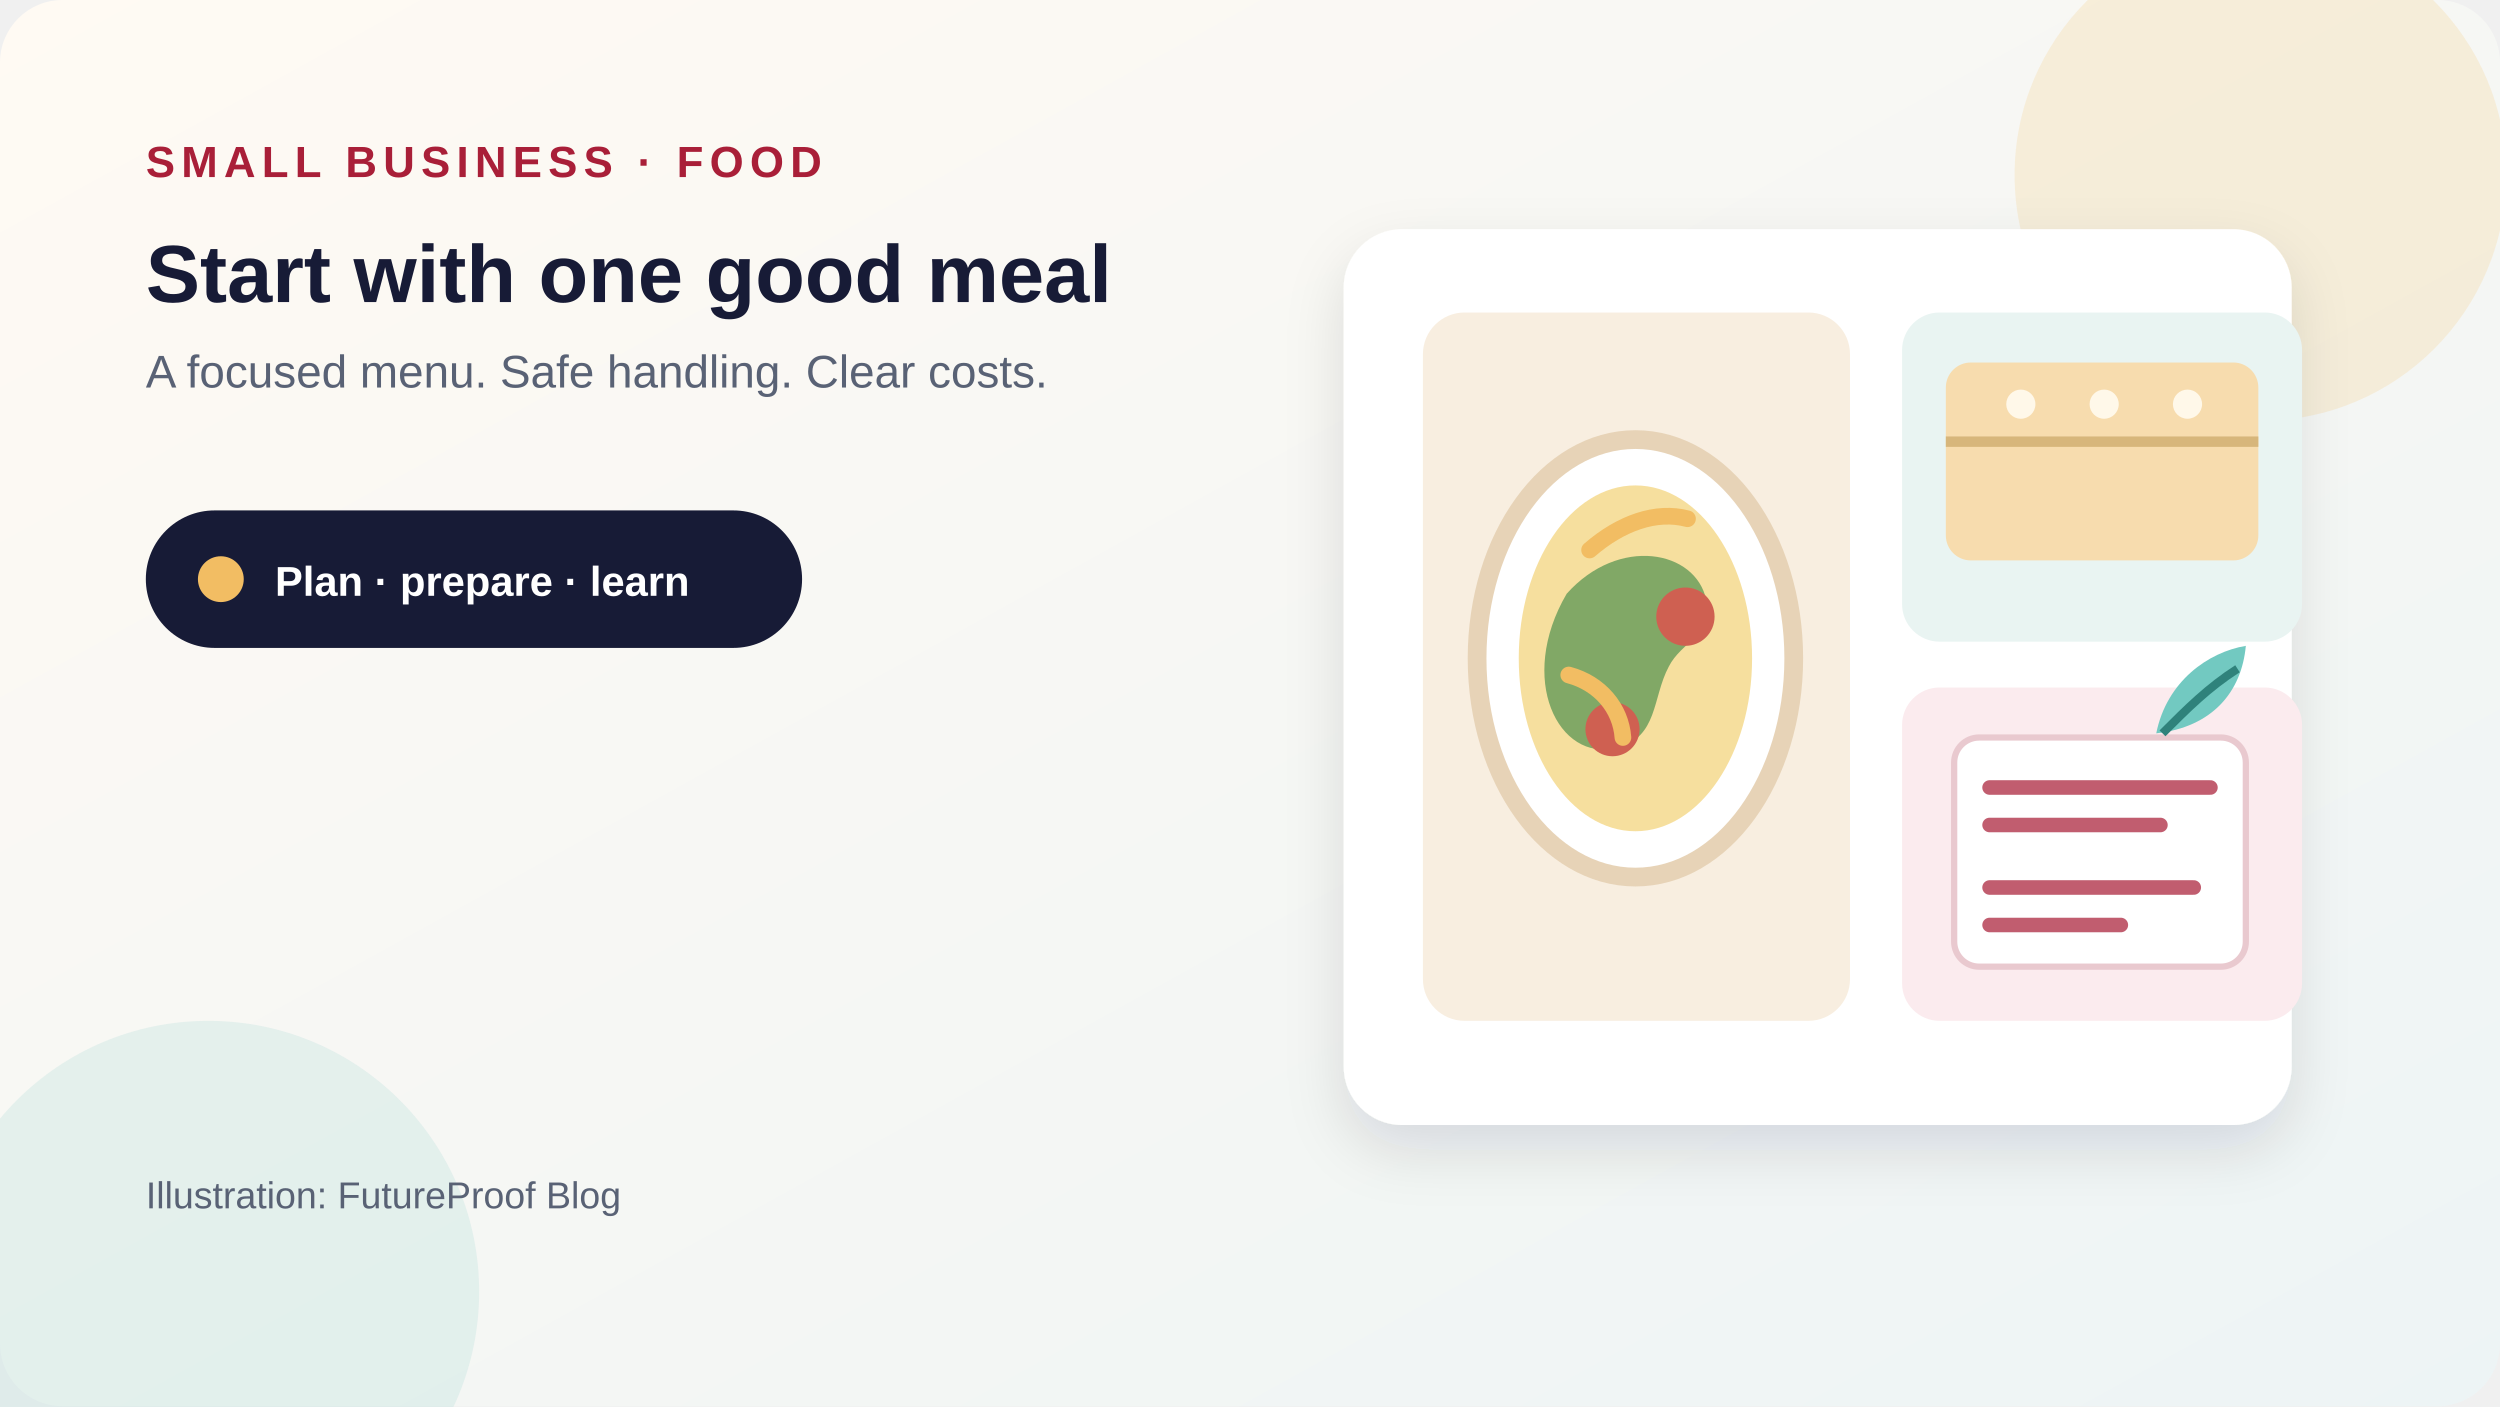
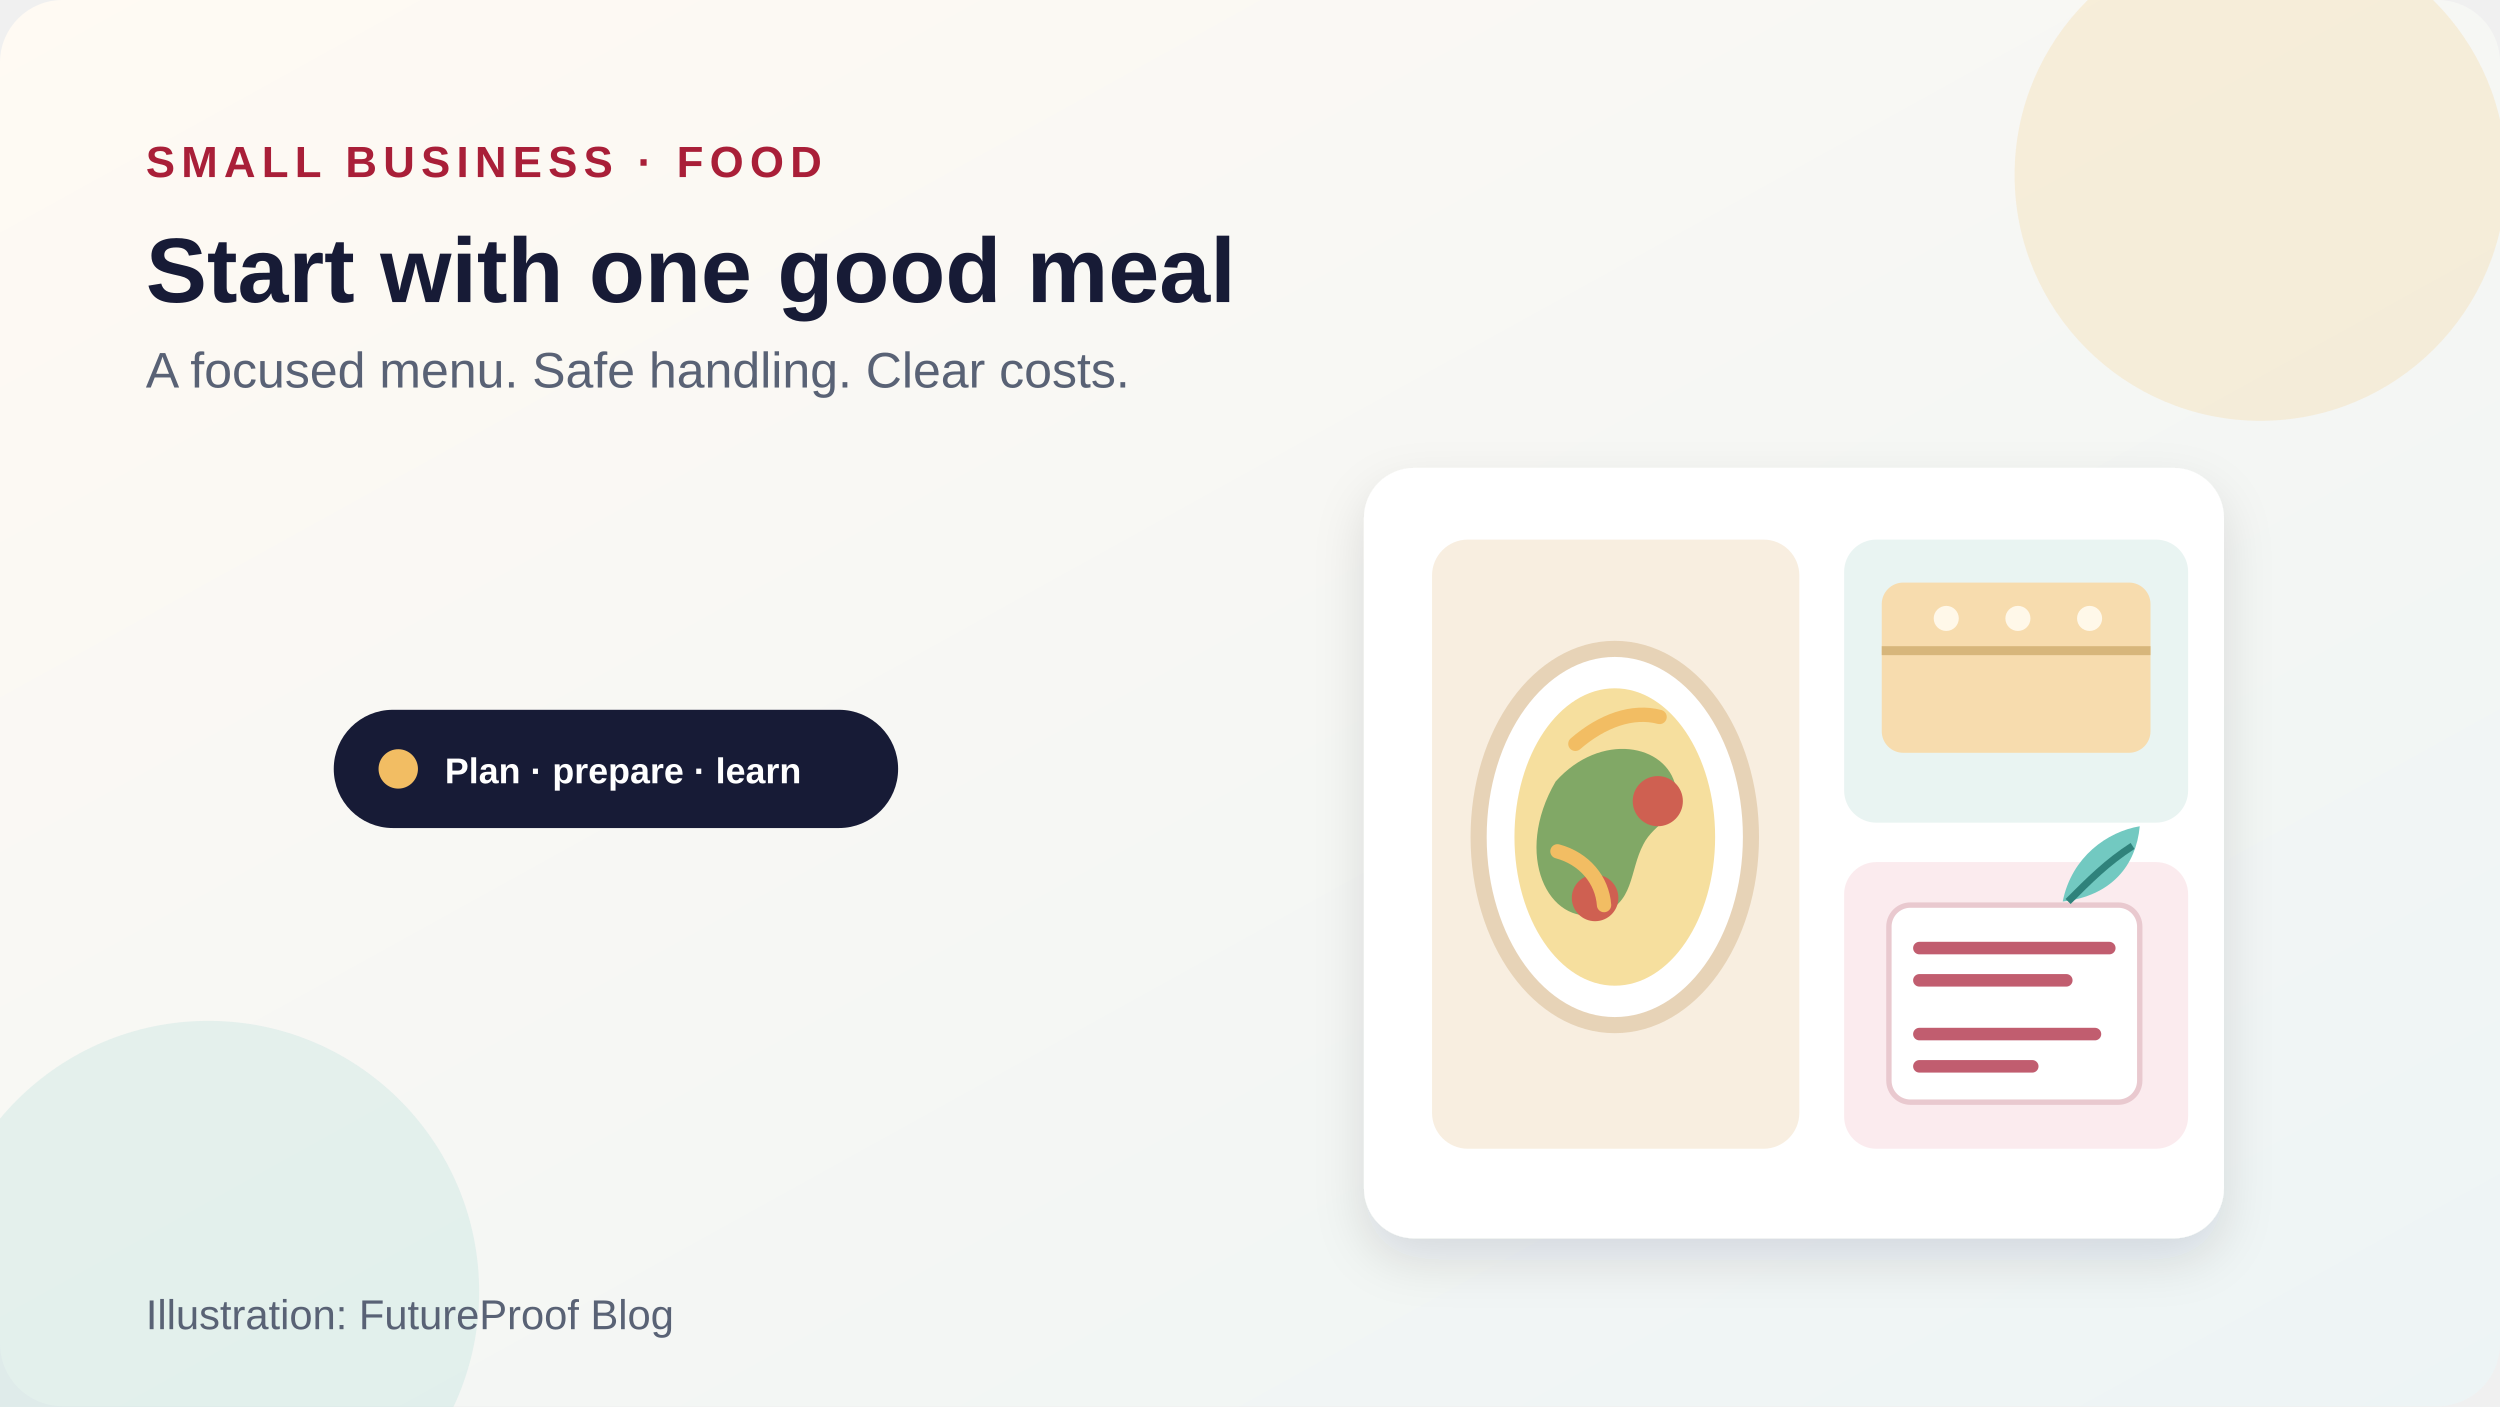
<svg xmlns="http://www.w3.org/2000/svg" width="1200" height="675" viewBox="0 0 1200 675" role="img" aria-labelledby="title desc">
  <defs>
    <linearGradient id="bg" x1="0" y1="0" x2="1" y2="1">
      <stop stop-color="#fffaf3" />
      <stop offset="1" stop-color="#edf4f5" />
    </linearGradient>
    <linearGradient id="accent" x1="0" y1="0" x2="1" y2="1">
      <stop stop-color="#a91f38" />
      <stop offset="1" stop-color="#d55766" />
    </linearGradient>
    <filter id="shadow" x="-20%" y="-20%" width="140%" height="150%">
      <feDropShadow dx="0" dy="12" stdDeviation="14" flood-color="#171b36" flood-opacity=".12" />
    </filter>
  </defs>
  <rect width="1200" height="675" rx="30" fill="url(#bg)" />
  <circle cx="1085" cy="84" r="118" fill="#f5dcae" opacity=".38" />
  <circle cx="100" cy="620" r="130" fill="#bbdfdc" opacity=".32" />
  <text x="70" y="85" font-family="Arial,sans-serif" font-size="21" font-weight="700" letter-spacing="3" fill="#a91f38">SMALL BUSINESS · FOOD</text>
-   <text x="70" y="145" font-family="Arial,sans-serif" font-size="39" font-weight="700" fill="#171b36">Start with one good meal</text>
-   <text x="70" y="186" font-family="Arial,sans-serif" font-size="22" fill="#596275">A focused menu. Safe handling. Clear costs.</text>
-   <rect x="645" y="110" width="455" height="430" rx="28" fill="#fff" filter="url(#shadow)" />
-   <rect x="683" y="150" width="205" height="340" rx="20" fill="#f8eee0" />
-   <rect x="913" y="150" width="192" height="158" rx="18" fill="#e9f4f2" />
-   <rect x="913" y="330" width="192" height="160" rx="18" fill="#fbebee" />
-   <ellipse cx="785" cy="316" rx="76" ry="105" fill="#fff" stroke="#e7d3b7" stroke-width="9" />
-   <ellipse cx="785" cy="316" rx="56" ry="83" fill="#f6df9e" />
-   <path d="M752 285c25-28 62-21 67 3 3 17-12 20-18 32-8 15-5 34-25 39-28 7-48-33-24-74Z" fill="#81a866" />
-   <circle cx="809" cy="296" r="14" fill="#cf6051" />
-   <circle cx="774" cy="350" r="13" fill="#cf6051" />
-   <path d="M763 264c15-13 32-19 47-15M753 324c15 4 25 16 26 30" fill="none" stroke="#f2bd63" stroke-width="8" stroke-linecap="round" />
-   <rect x="934" y="174" width="150" height="95" rx="12" fill="#f7dcae" />
-   <path d="M934 212h150" stroke="#d7b67b" stroke-width="5" />
-   <circle cx="970" cy="194" r="7" fill="#fff8e9" />
-   <circle cx="1010" cy="194" r="7" fill="#fff8e9" />
-   <circle cx="1050" cy="194" r="7" fill="#fff8e9" />
-   <rect x="938" y="354" width="140" height="110" rx="12" fill="#fff" stroke="#e9c9cf" stroke-width="3" />
-   <path d="M955 378h106M955 396h82M955 426h98M955 444h63" stroke="#a91f38" stroke-width="7" stroke-linecap="round" opacity=".72" />
-   <path d="M1035 352c5-25 25-39 43-42-2 22-16 39-43 42Z" fill="#72c9c1" />
-   <path d="M1038 352c12-12 22-22 36-31" fill="none" stroke="#2f827b" stroke-width="4" />
-   <rect x="70" y="245" width="315" height="66" rx="33" fill="#171b36" />
-   <circle cx="106" cy="278" r="11" fill="#f2bd63" />
-   <text x="132" y="286" font-family="Arial,sans-serif" font-size="20" font-weight="700" fill="#fff">Plan · prepare · learn</text>
-   <text x="70" y="580" font-family="Arial,sans-serif" font-size="18" fill="#596275">Illustration: FutureProof Blog</text>
+   <text x="70" y="145" font-family="Arial,sans-serif" font-size="44" font-weight="700" fill="#171b36">Start with one good meal</text>
+   <text x="70" y="186" font-family="Arial,sans-serif" font-size="24" fill="#596275">A focused menu. Safe handling. Clear costs.</text>
+   <g transform="translate(100 130) scale(.86)">
+     <rect x="645" y="110" width="480" height="430" rx="28" fill="#fff" filter="url(#shadow)" />
+     <rect x="683" y="150" width="205" height="340" rx="20" fill="#f8eee0" />
+     <rect x="913" y="150" width="192" height="158" rx="18" fill="#e9f4f2" />
+     <rect x="913" y="330" width="192" height="160" rx="18" fill="#fbebee" />
+     <ellipse cx="785" cy="316" rx="76" ry="105" fill="#fff" stroke="#e7d3b7" stroke-width="9" />
+     <ellipse cx="785" cy="316" rx="56" ry="83" fill="#f6df9e" />
+     <path d="M752 285c25-28 62-21 67 3 3 17-12 20-18 32-8 15-5 34-25 39-28 7-48-33-24-74Z" fill="#81a866" />
+     <circle cx="809" cy="296" r="14" fill="#cf6051" />
+     <circle cx="774" cy="350" r="13" fill="#cf6051" />
+     <path d="M763 264c15-13 32-19 47-15M753 324c15 4 25 16 26 30" fill="none" stroke="#f2bd63" stroke-width="8" stroke-linecap="round" />
+     <rect x="934" y="174" width="150" height="95" rx="12" fill="#f7dcae" />
+     <path d="M934 212h150" stroke="#d7b67b" stroke-width="5" />
+     <circle cx="970" cy="194" r="7" fill="#fff8e9" />
+     <circle cx="1010" cy="194" r="7" fill="#fff8e9" />
+     <circle cx="1050" cy="194" r="7" fill="#fff8e9" />
+     <rect x="938" y="354" width="140" height="110" rx="12" fill="#fff" stroke="#e9c9cf" stroke-width="3" />
+     <path d="M955 378h106M955 396h82M955 426h98M955 444h63" stroke="#a91f38" stroke-width="7" stroke-linecap="round" opacity=".72" />
+     <path d="M1035 352c5-25 25-39 43-42-2 22-16 39-43 42Z" fill="#72c9c1" />
+     <path d="M1038 352c12-12 22-22 36-31" fill="none" stroke="#2f827b" stroke-width="4" />
+     <rect x="70" y="245" width="315" height="66" rx="33" fill="#171b36" />
+     <circle cx="106" cy="278" r="11" fill="#f2bd63" />
+     <text x="132" y="286" font-family="Arial,sans-serif" font-size="20" font-weight="700" fill="#fff">Plan · prepare · learn</text>
+   </g>
+   <text x="70" y="638" font-family="Arial,sans-serif" font-size="20" fill="#596275">Illustration: FutureProof Blog</text>
</svg>
